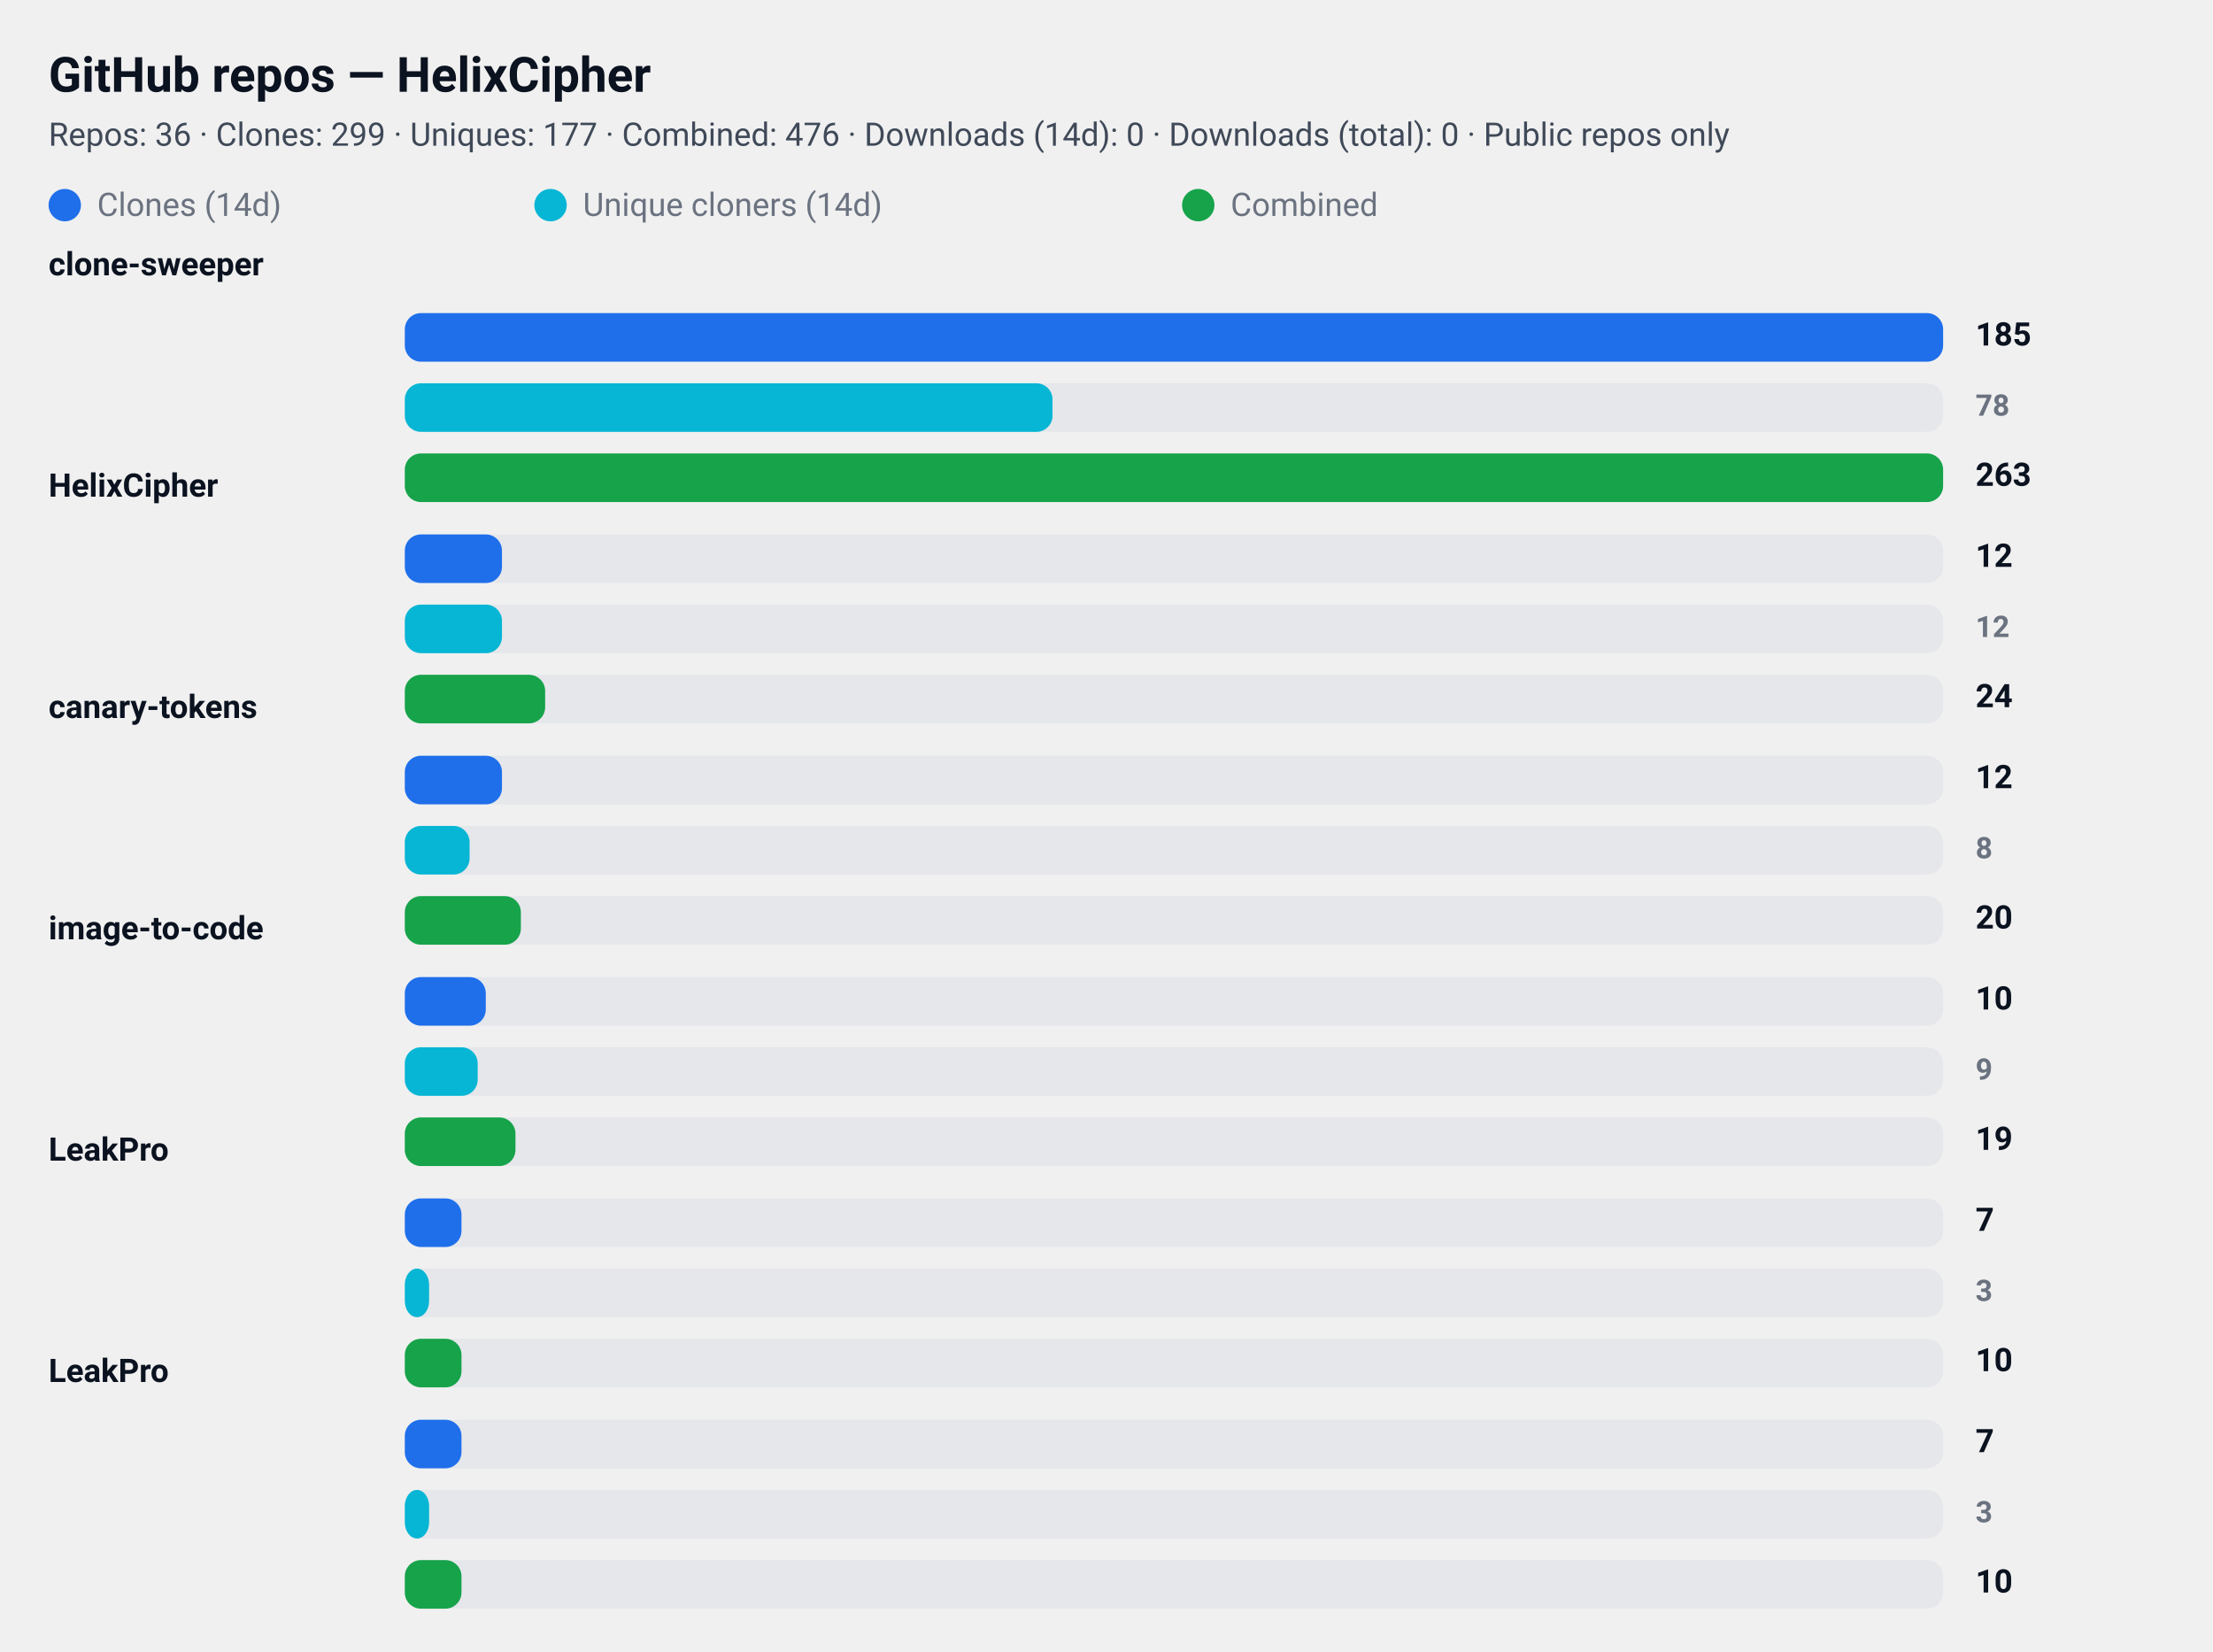
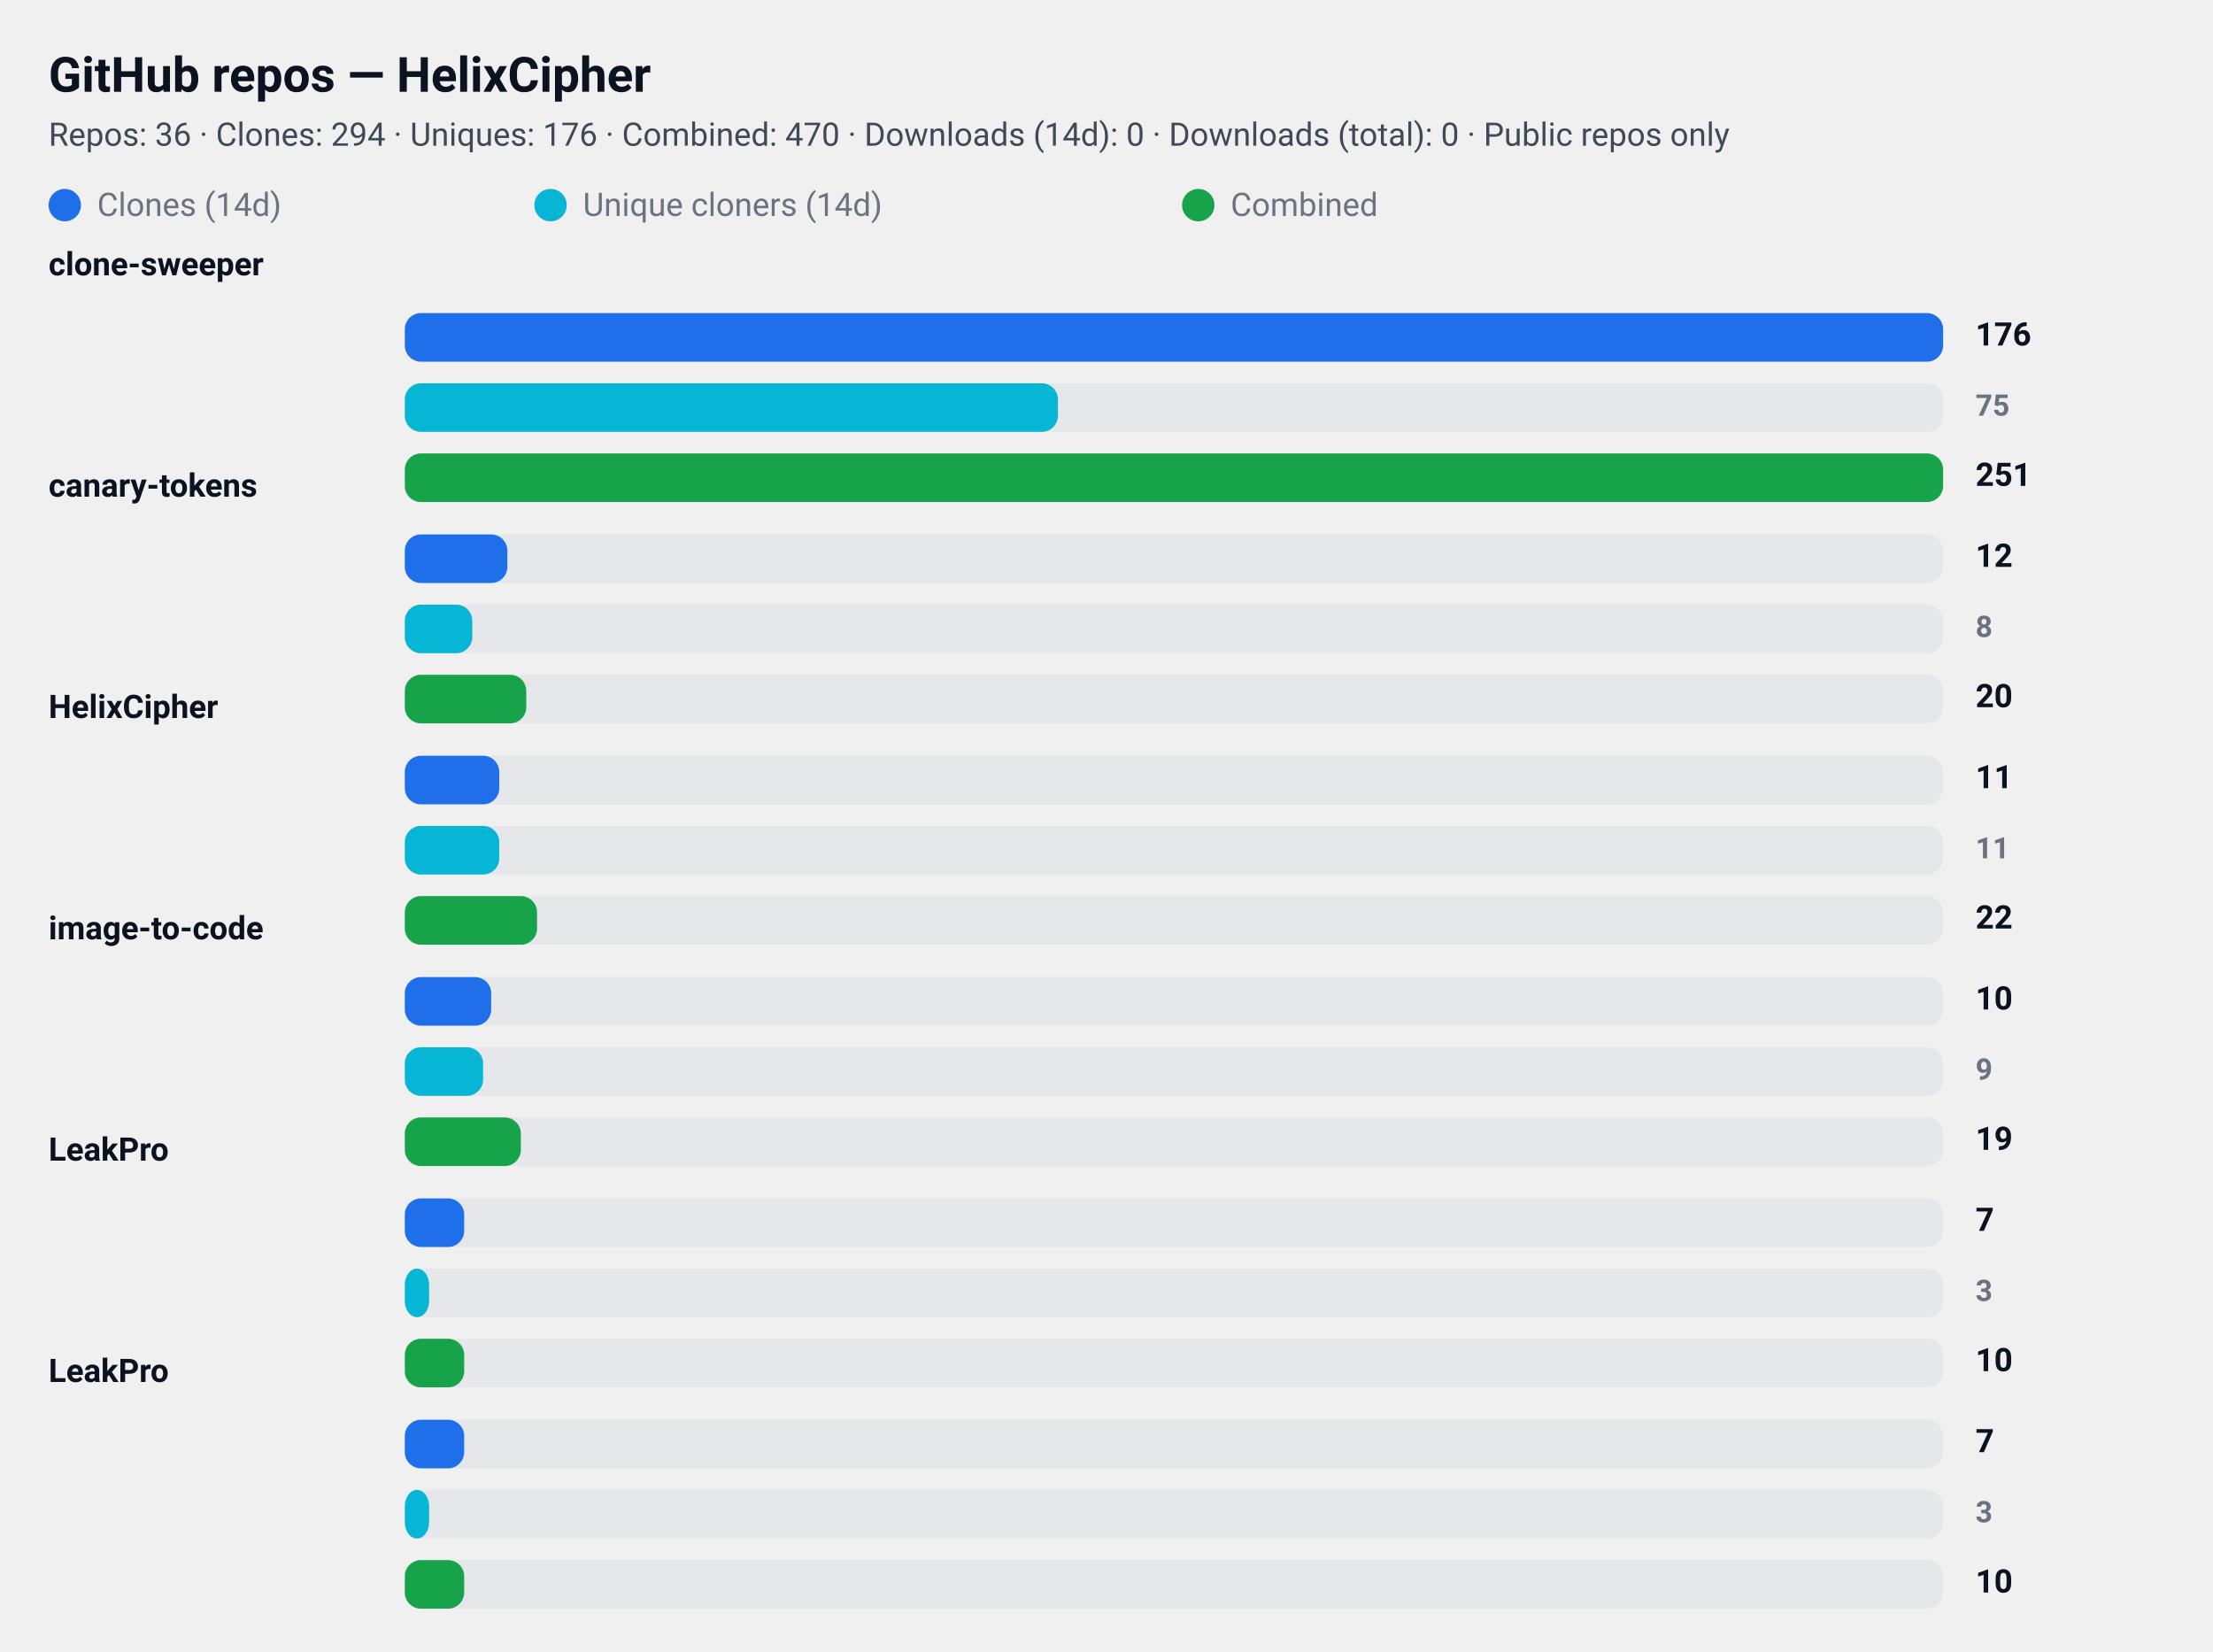
<svg xmlns="http://www.w3.org/2000/svg" width="820" height="612" viewBox="0 0 820 612" role="img" aria-label="GitHub repository clone statistics">
  <style>
  .card  { font-family: "Segoe UI", Roboto, "Helvetica Neue", Arial, sans-serif; }
  .title { font-weight: 700; font-size: 18px; fill: #0b1220; }
  .meta  { font-weight: 400; font-size: 12px; fill: #374151; opacity: 0.95; }
  .label { font-weight: 600; font-size: 12px; fill: #0b1220; }
  .count { font-weight: 700; font-size: 12px; fill: #0b1220; text-anchor: start; }
  .count-small { font-weight: 600; font-size: 11px; fill:#6b7280; text-anchor: start; }
  .muted { font-size:12px; fill:#6b7280; }

  .bar-clone { fill: #1f6feb; rx:6; }
  .bar-uniq  { fill: #06b6d4; rx:6; }
  .bar-comb  { fill: #16a34a; rx:6; }

  .bar-bg { fill: #e5e7eb; rx:6; }
  @media (prefers-color-scheme: dark) {
    .title, .meta, .label, .count, .count-small, .muted { fill: #ffffff; }
    .meta, .count-small { opacity: 0.9; }
  }
</style>
  <rect x="0" y="0" width="820" height="612" rx="12" fill="transparent" />
  <text x="18" y="34" class="title card">GitHub repos — HelixCipher</text>
-   <text x="18" y="54" class="meta card">Repos: 36 · Clones: 299 · Uniques: 177 · Combined: 476 · Downloads (14d): 0 · Downloads (total): 0 · Public repos only</text>
+   <text x="18" y="54" class="meta card">Repos: 36 · Clones: 294 · Uniques: 176 · Combined: 470 · Downloads (14d): 0 · Downloads (total): 0 · Public repos only</text>
  <g id="legend">
    <rect x="18" y="70" width="12" height="12" class="bar-clone" />
    <text x="36" y="80" class="muted card">Clones (14d)</text>
    <rect x="198" y="70" width="12" height="12" class="bar-uniq" />
    <text x="216" y="80" class="muted card">Unique cloners (14d)</text>
    <rect x="438" y="70" width="12" height="12" class="bar-comb" />
    <text x="456" y="80" class="muted card">Combined</text>
  </g>
  <text x="18" y="102" class="label card">clone-sweeper</text>
  <rect x="150" y="116" width="570" height="18" class="bar-bg" />
  <rect x="150" y="116" width="570" height="18" class="bar-clone" />
-   <text x="732" y="128" class="count card">185</text>
+   <text x="732" y="128" class="count card">176</text>
  <rect x="150" y="142" width="570" height="18" class="bar-bg" />
-   <rect x="150" y="142" width="240" height="18" class="bar-uniq" />
-   <text x="732" y="154" class="count-small card">78</text>
+   <rect x="150" y="142" width="242" height="18" class="bar-uniq" />
+   <text x="732" y="154" class="count-small card">75</text>
  <rect x="150" y="168" width="570" height="18" class="bar-bg" />
  <rect x="150" y="168" width="570" height="18" class="bar-comb" />
-   <text x="732" y="180" class="count card">263</text>
-   <text x="18" y="184" class="label card">HelixCipher</text>
+   <text x="732" y="180" class="count card">251</text>
+   <text x="18" y="184" class="label card">canary-tokens</text>
  <rect x="150" y="198" width="570" height="18" class="bar-bg" />
-   <rect x="150" y="198" width="36" height="18" class="bar-clone" />
+   <rect x="150" y="198" width="38" height="18" class="bar-clone" />
  <text x="732" y="210" class="count card">12</text>
  <rect x="150" y="224" width="570" height="18" class="bar-bg" />
-   <rect x="150" y="224" width="36" height="18" class="bar-uniq" />
-   <text x="732" y="236" class="count-small card">12</text>
+   <rect x="150" y="224" width="25" height="18" class="bar-uniq" />
+   <text x="732" y="236" class="count-small card">8</text>
  <rect x="150" y="250" width="570" height="18" class="bar-bg" />
-   <rect x="150" y="250" width="52" height="18" class="bar-comb" />
-   <text x="732" y="262" class="count card">24</text>
-   <text x="18" y="266" class="label card">canary-tokens</text>
+   <rect x="150" y="250" width="45" height="18" class="bar-comb" />
+   <text x="732" y="262" class="count card">20</text>
+   <text x="18" y="266" class="label card">HelixCipher</text>
  <rect x="150" y="280" width="570" height="18" class="bar-bg" />
-   <rect x="150" y="280" width="36" height="18" class="bar-clone" />
-   <text x="732" y="292" class="count card">12</text>
+   <rect x="150" y="280" width="35" height="18" class="bar-clone" />
+   <text x="732" y="292" class="count card">11</text>
  <rect x="150" y="306" width="570" height="18" class="bar-bg" />
-   <rect x="150" y="306" width="24" height="18" class="bar-uniq" />
-   <text x="732" y="318" class="count-small card">8</text>
+   <rect x="150" y="306" width="35" height="18" class="bar-uniq" />
+   <text x="732" y="318" class="count-small card">11</text>
  <rect x="150" y="332" width="570" height="18" class="bar-bg" />
-   <rect x="150" y="332" width="43" height="18" class="bar-comb" />
-   <text x="732" y="344" class="count card">20</text>
+   <rect x="150" y="332" width="49" height="18" class="bar-comb" />
+   <text x="732" y="344" class="count card">22</text>
  <text x="18" y="348" class="label card">image-to-code</text>
  <rect x="150" y="362" width="570" height="18" class="bar-bg" />
-   <rect x="150" y="362" width="30" height="18" class="bar-clone" />
+   <rect x="150" y="362" width="32" height="18" class="bar-clone" />
  <text x="732" y="374" class="count card">10</text>
  <rect x="150" y="388" width="570" height="18" class="bar-bg" />
-   <rect x="150" y="388" width="27" height="18" class="bar-uniq" />
+   <rect x="150" y="388" width="29" height="18" class="bar-uniq" />
  <text x="732" y="400" class="count-small card">9</text>
  <rect x="150" y="414" width="570" height="18" class="bar-bg" />
-   <rect x="150" y="414" width="41" height="18" class="bar-comb" />
+   <rect x="150" y="414" width="43" height="18" class="bar-comb" />
  <text x="732" y="426" class="count card">19</text>
  <text x="18" y="430" class="label card">LeakPro</text>
  <rect x="150" y="444" width="570" height="18" class="bar-bg" />
-   <rect x="150" y="444" width="21" height="18" class="bar-clone" />
+   <rect x="150" y="444" width="22" height="18" class="bar-clone" />
  <text x="732" y="456" class="count card">7</text>
  <rect x="150" y="470" width="570" height="18" class="bar-bg" />
  <rect x="150" y="470" width="9" height="18" class="bar-uniq" />
  <text x="732" y="482" class="count-small card">3</text>
  <rect x="150" y="496" width="570" height="18" class="bar-bg" />
-   <rect x="150" y="496" width="21" height="18" class="bar-comb" />
+   <rect x="150" y="496" width="22" height="18" class="bar-comb" />
  <text x="732" y="508" class="count card">10</text>
  <text x="18" y="512" class="label card">LeakPro</text>
  <rect x="150" y="526" width="570" height="18" class="bar-bg" />
-   <rect x="150" y="526" width="21" height="18" class="bar-clone" />
+   <rect x="150" y="526" width="22" height="18" class="bar-clone" />
  <text x="732" y="538" class="count card">7</text>
  <rect x="150" y="552" width="570" height="18" class="bar-bg" />
  <rect x="150" y="552" width="9" height="18" class="bar-uniq" />
  <text x="732" y="564" class="count-small card">3</text>
  <rect x="150" y="578" width="570" height="18" class="bar-bg" />
-   <rect x="150" y="578" width="21" height="18" class="bar-comb" />
+   <rect x="150" y="578" width="22" height="18" class="bar-comb" />
  <text x="732" y="590" class="count card">10</text>
</svg>
